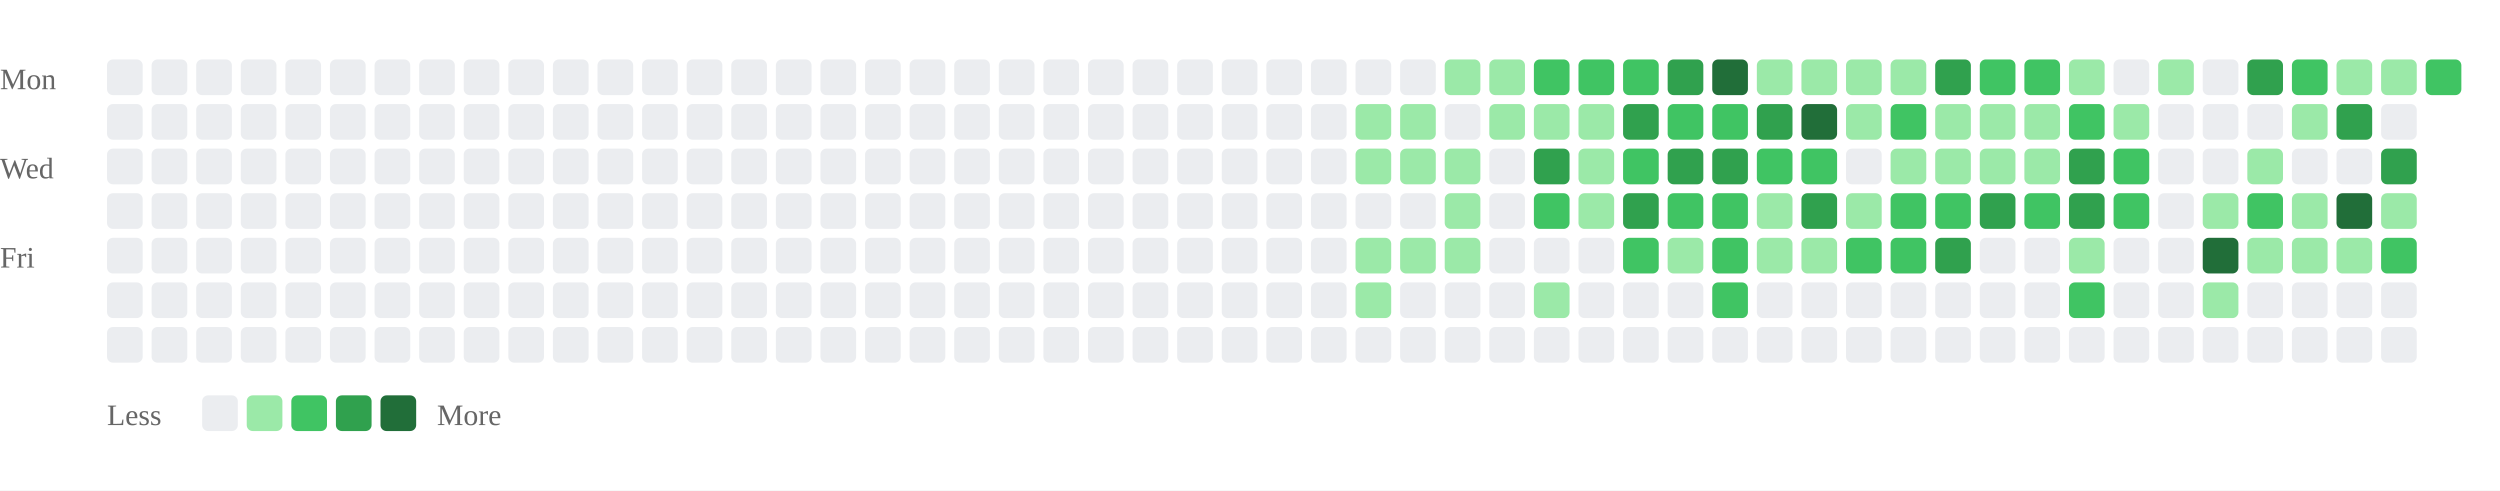
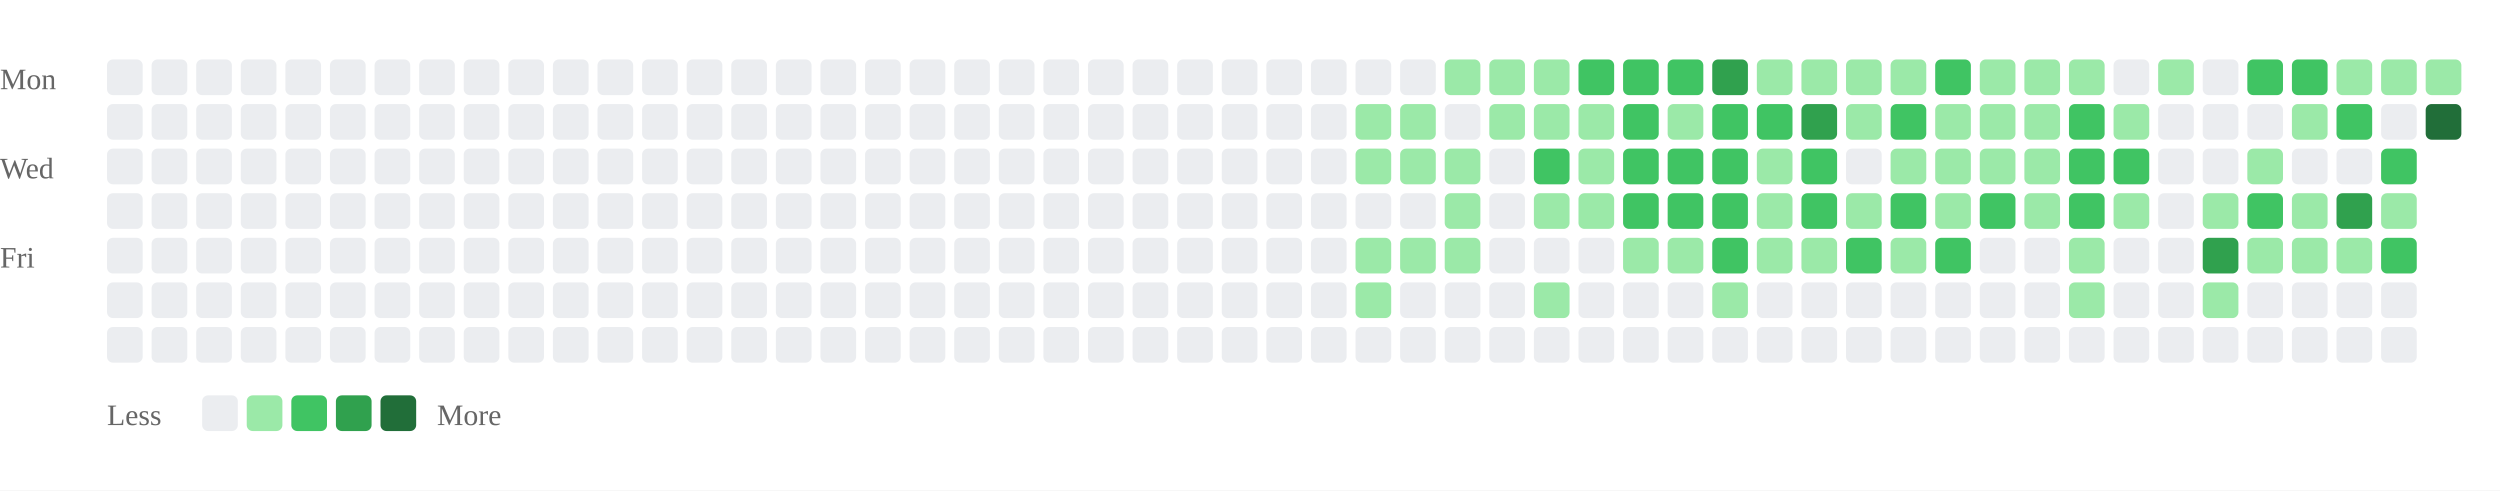
<svg xmlns="http://www.w3.org/2000/svg" width="841" height="165" role="img" aria-label="GitLab contribution heatmap for jianjiale">
  <rect width="100%" height="100%" fill="#ffffff" />
  <text x="0" y="30" font-size="10" fill="#666">Mon</text>
  <text x="0" y="45" font-size="10" fill="#666" />
  <text x="0" y="60" font-size="10" fill="#666">Wed</text>
  <text x="0" y="75" font-size="10" fill="#666" />
  <text x="0" y="90" font-size="10" fill="#666">Fri</text>
  <text x="0" y="105" font-size="10" fill="#666" />
  <text x="0" y="120" font-size="10" fill="#666" />
  <rect x="36" y="20" width="12" height="12" rx="2" fill="#ebedf0" data-date="2025-11-10" data-count="0" />
  <rect x="36" y="35" width="12" height="12" rx="2" fill="#ebedf0" data-date="2025-11-11" data-count="0" />
  <rect x="36" y="50" width="12" height="12" rx="2" fill="#ebedf0" data-date="2025-11-12" data-count="0" />
  <rect x="36" y="65" width="12" height="12" rx="2" fill="#ebedf0" data-date="2025-11-13" data-count="0" />
  <rect x="36" y="80" width="12" height="12" rx="2" fill="#ebedf0" data-date="2025-11-14" data-count="0" />
  <rect x="36" y="95" width="12" height="12" rx="2" fill="#ebedf0" data-date="2025-11-15" data-count="0" />
  <rect x="36" y="110" width="12" height="12" rx="2" fill="#ebedf0" data-date="2025-11-16" data-count="0" />
  <rect x="51" y="20" width="12" height="12" rx="2" fill="#ebedf0" data-date="2025-11-17" data-count="0" />
  <rect x="51" y="35" width="12" height="12" rx="2" fill="#ebedf0" data-date="2025-11-18" data-count="0" />
  <rect x="51" y="50" width="12" height="12" rx="2" fill="#ebedf0" data-date="2025-11-19" data-count="0" />
  <rect x="51" y="65" width="12" height="12" rx="2" fill="#ebedf0" data-date="2025-11-20" data-count="0" />
  <rect x="51" y="80" width="12" height="12" rx="2" fill="#ebedf0" data-date="2025-11-21" data-count="0" />
  <rect x="51" y="95" width="12" height="12" rx="2" fill="#ebedf0" data-date="2025-11-22" data-count="0" />
  <rect x="51" y="110" width="12" height="12" rx="2" fill="#ebedf0" data-date="2025-11-23" data-count="0" />
  <rect x="66" y="20" width="12" height="12" rx="2" fill="#ebedf0" data-date="2025-11-24" data-count="0" />
  <rect x="66" y="35" width="12" height="12" rx="2" fill="#ebedf0" data-date="2025-11-25" data-count="0" />
  <rect x="66" y="50" width="12" height="12" rx="2" fill="#ebedf0" data-date="2025-11-26" data-count="0" />
  <rect x="66" y="65" width="12" height="12" rx="2" fill="#ebedf0" data-date="2025-11-27" data-count="0" />
  <rect x="66" y="80" width="12" height="12" rx="2" fill="#ebedf0" data-date="2025-11-28" data-count="0" />
  <rect x="66" y="95" width="12" height="12" rx="2" fill="#ebedf0" data-date="2025-11-29" data-count="0" />
  <rect x="66" y="110" width="12" height="12" rx="2" fill="#ebedf0" data-date="2025-11-30" data-count="0" />
  <rect x="81" y="20" width="12" height="12" rx="2" fill="#ebedf0" data-date="2025-12-01" data-count="0" />
  <rect x="81" y="35" width="12" height="12" rx="2" fill="#ebedf0" data-date="2025-12-02" data-count="0" />
  <rect x="81" y="50" width="12" height="12" rx="2" fill="#ebedf0" data-date="2025-12-03" data-count="0" />
  <rect x="81" y="65" width="12" height="12" rx="2" fill="#ebedf0" data-date="2025-12-04" data-count="0" />
  <rect x="81" y="80" width="12" height="12" rx="2" fill="#ebedf0" data-date="2025-12-05" data-count="0" />
  <rect x="81" y="95" width="12" height="12" rx="2" fill="#ebedf0" data-date="2025-12-06" data-count="0" />
  <rect x="81" y="110" width="12" height="12" rx="2" fill="#ebedf0" data-date="2025-12-07" data-count="0" />
  <rect x="96" y="20" width="12" height="12" rx="2" fill="#ebedf0" data-date="2025-12-08" data-count="0" />
  <rect x="96" y="35" width="12" height="12" rx="2" fill="#ebedf0" data-date="2025-12-09" data-count="0" />
  <rect x="96" y="50" width="12" height="12" rx="2" fill="#ebedf0" data-date="2025-12-10" data-count="0" />
  <rect x="96" y="65" width="12" height="12" rx="2" fill="#ebedf0" data-date="2025-12-11" data-count="0" />
  <rect x="96" y="80" width="12" height="12" rx="2" fill="#ebedf0" data-date="2025-12-12" data-count="0" />
  <rect x="96" y="95" width="12" height="12" rx="2" fill="#ebedf0" data-date="2025-12-13" data-count="0" />
  <rect x="96" y="110" width="12" height="12" rx="2" fill="#ebedf0" data-date="2025-12-14" data-count="0" />
  <rect x="111" y="20" width="12" height="12" rx="2" fill="#ebedf0" data-date="2025-12-15" data-count="0" />
  <rect x="111" y="35" width="12" height="12" rx="2" fill="#ebedf0" data-date="2025-12-16" data-count="0" />
  <rect x="111" y="50" width="12" height="12" rx="2" fill="#ebedf0" data-date="2025-12-17" data-count="0" />
  <rect x="111" y="65" width="12" height="12" rx="2" fill="#ebedf0" data-date="2025-12-18" data-count="0" />
  <rect x="111" y="80" width="12" height="12" rx="2" fill="#ebedf0" data-date="2025-12-19" data-count="0" />
  <rect x="111" y="95" width="12" height="12" rx="2" fill="#ebedf0" data-date="2025-12-20" data-count="0" />
  <rect x="111" y="110" width="12" height="12" rx="2" fill="#ebedf0" data-date="2025-12-21" data-count="0" />
  <rect x="126" y="20" width="12" height="12" rx="2" fill="#ebedf0" data-date="2025-12-22" data-count="0" />
  <rect x="126" y="35" width="12" height="12" rx="2" fill="#ebedf0" data-date="2025-12-23" data-count="0" />
  <rect x="126" y="50" width="12" height="12" rx="2" fill="#ebedf0" data-date="2025-12-24" data-count="0" />
  <rect x="126" y="65" width="12" height="12" rx="2" fill="#ebedf0" data-date="2025-12-25" data-count="0" />
  <rect x="126" y="80" width="12" height="12" rx="2" fill="#ebedf0" data-date="2025-12-26" data-count="0" />
  <rect x="126" y="95" width="12" height="12" rx="2" fill="#ebedf0" data-date="2025-12-27" data-count="0" />
  <rect x="126" y="110" width="12" height="12" rx="2" fill="#ebedf0" data-date="2025-12-28" data-count="0" />
  <rect x="141" y="20" width="12" height="12" rx="2" fill="#ebedf0" data-date="2025-12-29" data-count="0" />
  <rect x="141" y="35" width="12" height="12" rx="2" fill="#ebedf0" data-date="2025-12-30" data-count="0" />
  <rect x="141" y="50" width="12" height="12" rx="2" fill="#ebedf0" data-date="2025-12-31" data-count="0" />
  <rect x="141" y="65" width="12" height="12" rx="2" fill="#ebedf0" data-date="2026-01-01" data-count="0" />
  <rect x="141" y="80" width="12" height="12" rx="2" fill="#ebedf0" data-date="2026-01-02" data-count="0" />
  <rect x="141" y="95" width="12" height="12" rx="2" fill="#ebedf0" data-date="2026-01-03" data-count="0" />
  <rect x="141" y="110" width="12" height="12" rx="2" fill="#ebedf0" data-date="2026-01-04" data-count="0" />
  <rect x="156" y="20" width="12" height="12" rx="2" fill="#ebedf0" data-date="2026-01-05" data-count="0" />
  <rect x="156" y="35" width="12" height="12" rx="2" fill="#ebedf0" data-date="2026-01-06" data-count="0" />
  <rect x="156" y="50" width="12" height="12" rx="2" fill="#ebedf0" data-date="2026-01-07" data-count="0" />
  <rect x="156" y="65" width="12" height="12" rx="2" fill="#ebedf0" data-date="2026-01-08" data-count="0" />
  <rect x="156" y="80" width="12" height="12" rx="2" fill="#ebedf0" data-date="2026-01-09" data-count="0" />
  <rect x="156" y="95" width="12" height="12" rx="2" fill="#ebedf0" data-date="2026-01-10" data-count="0" />
  <rect x="156" y="110" width="12" height="12" rx="2" fill="#ebedf0" data-date="2026-01-11" data-count="0" />
  <rect x="171" y="20" width="12" height="12" rx="2" fill="#ebedf0" data-date="2026-01-12" data-count="0" />
  <rect x="171" y="35" width="12" height="12" rx="2" fill="#ebedf0" data-date="2026-01-13" data-count="0" />
  <rect x="171" y="50" width="12" height="12" rx="2" fill="#ebedf0" data-date="2026-01-14" data-count="0" />
  <rect x="171" y="65" width="12" height="12" rx="2" fill="#ebedf0" data-date="2026-01-15" data-count="0" />
  <rect x="171" y="80" width="12" height="12" rx="2" fill="#ebedf0" data-date="2026-01-16" data-count="0" />
  <rect x="171" y="95" width="12" height="12" rx="2" fill="#ebedf0" data-date="2026-01-17" data-count="0" />
  <rect x="171" y="110" width="12" height="12" rx="2" fill="#ebedf0" data-date="2026-01-18" data-count="0" />
  <rect x="186" y="20" width="12" height="12" rx="2" fill="#ebedf0" data-date="2026-01-19" data-count="0" />
  <rect x="186" y="35" width="12" height="12" rx="2" fill="#ebedf0" data-date="2026-01-20" data-count="0" />
  <rect x="186" y="50" width="12" height="12" rx="2" fill="#ebedf0" data-date="2026-01-21" data-count="0" />
  <rect x="186" y="65" width="12" height="12" rx="2" fill="#ebedf0" data-date="2026-01-22" data-count="0" />
  <rect x="186" y="80" width="12" height="12" rx="2" fill="#ebedf0" data-date="2026-01-23" data-count="0" />
  <rect x="186" y="95" width="12" height="12" rx="2" fill="#ebedf0" data-date="2026-01-24" data-count="0" />
  <rect x="186" y="110" width="12" height="12" rx="2" fill="#ebedf0" data-date="2026-01-25" data-count="0" />
  <rect x="201" y="20" width="12" height="12" rx="2" fill="#ebedf0" data-date="2026-01-26" data-count="0" />
  <rect x="201" y="35" width="12" height="12" rx="2" fill="#ebedf0" data-date="2026-01-27" data-count="0" />
  <rect x="201" y="50" width="12" height="12" rx="2" fill="#ebedf0" data-date="2026-01-28" data-count="0" />
  <rect x="201" y="65" width="12" height="12" rx="2" fill="#ebedf0" data-date="2026-01-29" data-count="0" />
  <rect x="201" y="80" width="12" height="12" rx="2" fill="#ebedf0" data-date="2026-01-30" data-count="0" />
  <rect x="201" y="95" width="12" height="12" rx="2" fill="#ebedf0" data-date="2026-01-31" data-count="0" />
  <rect x="201" y="110" width="12" height="12" rx="2" fill="#ebedf0" data-date="2026-02-01" data-count="0" />
  <rect x="216" y="20" width="12" height="12" rx="2" fill="#ebedf0" data-date="2026-02-02" data-count="0" />
  <rect x="216" y="35" width="12" height="12" rx="2" fill="#ebedf0" data-date="2026-02-03" data-count="0" />
  <rect x="216" y="50" width="12" height="12" rx="2" fill="#ebedf0" data-date="2026-02-04" data-count="0" />
  <rect x="216" y="65" width="12" height="12" rx="2" fill="#ebedf0" data-date="2026-02-05" data-count="0" />
  <rect x="216" y="80" width="12" height="12" rx="2" fill="#ebedf0" data-date="2026-02-06" data-count="0" />
  <rect x="216" y="95" width="12" height="12" rx="2" fill="#ebedf0" data-date="2026-02-07" data-count="0" />
  <rect x="216" y="110" width="12" height="12" rx="2" fill="#ebedf0" data-date="2026-02-08" data-count="0" />
  <rect x="231" y="20" width="12" height="12" rx="2" fill="#ebedf0" data-date="2026-02-09" data-count="0" />
  <rect x="231" y="35" width="12" height="12" rx="2" fill="#ebedf0" data-date="2026-02-10" data-count="0" />
  <rect x="231" y="50" width="12" height="12" rx="2" fill="#ebedf0" data-date="2026-02-11" data-count="0" />
  <rect x="231" y="65" width="12" height="12" rx="2" fill="#ebedf0" data-date="2026-02-12" data-count="0" />
  <rect x="231" y="80" width="12" height="12" rx="2" fill="#ebedf0" data-date="2026-02-13" data-count="0" />
  <rect x="231" y="95" width="12" height="12" rx="2" fill="#ebedf0" data-date="2026-02-14" data-count="0" />
  <rect x="231" y="110" width="12" height="12" rx="2" fill="#ebedf0" data-date="2026-02-15" data-count="0" />
  <rect x="246" y="20" width="12" height="12" rx="2" fill="#ebedf0" data-date="2026-02-16" data-count="0" />
  <rect x="246" y="35" width="12" height="12" rx="2" fill="#ebedf0" data-date="2026-02-17" data-count="0" />
  <rect x="246" y="50" width="12" height="12" rx="2" fill="#ebedf0" data-date="2026-02-18" data-count="0" />
  <rect x="246" y="65" width="12" height="12" rx="2" fill="#ebedf0" data-date="2026-02-19" data-count="0" />
  <rect x="246" y="80" width="12" height="12" rx="2" fill="#ebedf0" data-date="2026-02-20" data-count="0" />
  <rect x="246" y="95" width="12" height="12" rx="2" fill="#ebedf0" data-date="2026-02-21" data-count="0" />
  <rect x="246" y="110" width="12" height="12" rx="2" fill="#ebedf0" data-date="2026-02-22" data-count="0" />
  <rect x="261" y="20" width="12" height="12" rx="2" fill="#ebedf0" data-date="2026-02-23" data-count="0" />
  <rect x="261" y="35" width="12" height="12" rx="2" fill="#ebedf0" data-date="2026-02-24" data-count="0" />
  <rect x="261" y="50" width="12" height="12" rx="2" fill="#ebedf0" data-date="2026-02-25" data-count="0" />
  <rect x="261" y="65" width="12" height="12" rx="2" fill="#ebedf0" data-date="2026-02-26" data-count="0" />
  <rect x="261" y="80" width="12" height="12" rx="2" fill="#ebedf0" data-date="2026-02-27" data-count="0" />
  <rect x="261" y="95" width="12" height="12" rx="2" fill="#ebedf0" data-date="2026-02-28" data-count="0" />
  <rect x="261" y="110" width="12" height="12" rx="2" fill="#ebedf0" data-date="2026-03-01" data-count="0" />
  <rect x="276" y="20" width="12" height="12" rx="2" fill="#ebedf0" data-date="2026-03-02" data-count="0" />
  <rect x="276" y="35" width="12" height="12" rx="2" fill="#ebedf0" data-date="2026-03-03" data-count="0" />
  <rect x="276" y="50" width="12" height="12" rx="2" fill="#ebedf0" data-date="2026-03-04" data-count="0" />
  <rect x="276" y="65" width="12" height="12" rx="2" fill="#ebedf0" data-date="2026-03-05" data-count="0" />
  <rect x="276" y="80" width="12" height="12" rx="2" fill="#ebedf0" data-date="2026-03-06" data-count="0" />
  <rect x="276" y="95" width="12" height="12" rx="2" fill="#ebedf0" data-date="2026-03-07" data-count="0" />
  <rect x="276" y="110" width="12" height="12" rx="2" fill="#ebedf0" data-date="2026-03-08" data-count="0" />
  <rect x="291" y="20" width="12" height="12" rx="2" fill="#ebedf0" data-date="2026-03-09" data-count="0" />
  <rect x="291" y="35" width="12" height="12" rx="2" fill="#ebedf0" data-date="2026-03-10" data-count="0" />
  <rect x="291" y="50" width="12" height="12" rx="2" fill="#ebedf0" data-date="2026-03-11" data-count="0" />
  <rect x="291" y="65" width="12" height="12" rx="2" fill="#ebedf0" data-date="2026-03-12" data-count="0" />
  <rect x="291" y="80" width="12" height="12" rx="2" fill="#ebedf0" data-date="2026-03-13" data-count="0" />
  <rect x="291" y="95" width="12" height="12" rx="2" fill="#ebedf0" data-date="2026-03-14" data-count="0" />
  <rect x="291" y="110" width="12" height="12" rx="2" fill="#ebedf0" data-date="2026-03-15" data-count="0" />
  <rect x="306" y="20" width="12" height="12" rx="2" fill="#ebedf0" data-date="2026-03-16" data-count="0" />
  <rect x="306" y="35" width="12" height="12" rx="2" fill="#ebedf0" data-date="2026-03-17" data-count="0" />
  <rect x="306" y="50" width="12" height="12" rx="2" fill="#ebedf0" data-date="2026-03-18" data-count="0" />
  <rect x="306" y="65" width="12" height="12" rx="2" fill="#ebedf0" data-date="2026-03-19" data-count="0" />
  <rect x="306" y="80" width="12" height="12" rx="2" fill="#ebedf0" data-date="2026-03-20" data-count="0" />
  <rect x="306" y="95" width="12" height="12" rx="2" fill="#ebedf0" data-date="2026-03-21" data-count="0" />
  <rect x="306" y="110" width="12" height="12" rx="2" fill="#ebedf0" data-date="2026-03-22" data-count="0" />
  <rect x="321" y="20" width="12" height="12" rx="2" fill="#ebedf0" data-date="2026-03-23" data-count="0" />
  <rect x="321" y="35" width="12" height="12" rx="2" fill="#ebedf0" data-date="2026-03-24" data-count="0" />
  <rect x="321" y="50" width="12" height="12" rx="2" fill="#ebedf0" data-date="2026-03-25" data-count="0" />
  <rect x="321" y="65" width="12" height="12" rx="2" fill="#ebedf0" data-date="2026-03-26" data-count="0" />
  <rect x="321" y="80" width="12" height="12" rx="2" fill="#ebedf0" data-date="2026-03-27" data-count="0" />
  <rect x="321" y="95" width="12" height="12" rx="2" fill="#ebedf0" data-date="2026-03-28" data-count="0" />
  <rect x="321" y="110" width="12" height="12" rx="2" fill="#ebedf0" data-date="2026-03-29" data-count="0" />
  <rect x="336" y="20" width="12" height="12" rx="2" fill="#ebedf0" data-date="2026-03-30" data-count="0" />
  <rect x="336" y="35" width="12" height="12" rx="2" fill="#ebedf0" data-date="2026-03-31" data-count="0" />
  <rect x="336" y="50" width="12" height="12" rx="2" fill="#ebedf0" data-date="2026-04-01" data-count="0" />
  <rect x="336" y="65" width="12" height="12" rx="2" fill="#ebedf0" data-date="2026-04-02" data-count="0" />
  <rect x="336" y="80" width="12" height="12" rx="2" fill="#ebedf0" data-date="2026-04-03" data-count="0" />
  <rect x="336" y="95" width="12" height="12" rx="2" fill="#ebedf0" data-date="2026-04-04" data-count="0" />
  <rect x="336" y="110" width="12" height="12" rx="2" fill="#ebedf0" data-date="2026-04-05" data-count="0" />
  <rect x="351" y="20" width="12" height="12" rx="2" fill="#ebedf0" data-date="2026-04-06" data-count="0" />
  <rect x="351" y="35" width="12" height="12" rx="2" fill="#ebedf0" data-date="2026-04-07" data-count="0" />
  <rect x="351" y="50" width="12" height="12" rx="2" fill="#ebedf0" data-date="2026-04-08" data-count="0" />
  <rect x="351" y="65" width="12" height="12" rx="2" fill="#ebedf0" data-date="2026-04-09" data-count="0" />
  <rect x="351" y="80" width="12" height="12" rx="2" fill="#ebedf0" data-date="2026-04-10" data-count="0" />
  <rect x="351" y="95" width="12" height="12" rx="2" fill="#ebedf0" data-date="2026-04-11" data-count="0" />
  <rect x="351" y="110" width="12" height="12" rx="2" fill="#ebedf0" data-date="2026-04-12" data-count="0" />
  <rect x="366" y="20" width="12" height="12" rx="2" fill="#ebedf0" data-date="2026-04-13" data-count="0" />
  <rect x="366" y="35" width="12" height="12" rx="2" fill="#ebedf0" data-date="2026-04-14" data-count="0" />
  <rect x="366" y="50" width="12" height="12" rx="2" fill="#ebedf0" data-date="2026-04-15" data-count="0" />
  <rect x="366" y="65" width="12" height="12" rx="2" fill="#ebedf0" data-date="2026-04-16" data-count="0" />
  <rect x="366" y="80" width="12" height="12" rx="2" fill="#ebedf0" data-date="2026-04-17" data-count="0" />
  <rect x="366" y="95" width="12" height="12" rx="2" fill="#ebedf0" data-date="2026-04-18" data-count="0" />
  <rect x="366" y="110" width="12" height="12" rx="2" fill="#ebedf0" data-date="2026-04-19" data-count="0" />
  <rect x="381" y="20" width="12" height="12" rx="2" fill="#ebedf0" data-date="2026-04-20" data-count="0" />
  <rect x="381" y="35" width="12" height="12" rx="2" fill="#ebedf0" data-date="2026-04-21" data-count="0" />
  <rect x="381" y="50" width="12" height="12" rx="2" fill="#ebedf0" data-date="2026-04-22" data-count="0" />
  <rect x="381" y="65" width="12" height="12" rx="2" fill="#ebedf0" data-date="2026-04-23" data-count="0" />
  <rect x="381" y="80" width="12" height="12" rx="2" fill="#ebedf0" data-date="2026-04-24" data-count="0" />
  <rect x="381" y="95" width="12" height="12" rx="2" fill="#ebedf0" data-date="2026-04-25" data-count="0" />
  <rect x="381" y="110" width="12" height="12" rx="2" fill="#ebedf0" data-date="2026-04-26" data-count="0" />
  <rect x="396" y="20" width="12" height="12" rx="2" fill="#ebedf0" data-date="2026-04-27" data-count="0" />
  <rect x="396" y="35" width="12" height="12" rx="2" fill="#ebedf0" data-date="2026-04-28" data-count="0" />
  <rect x="396" y="50" width="12" height="12" rx="2" fill="#ebedf0" data-date="2026-04-29" data-count="0" />
  <rect x="396" y="65" width="12" height="12" rx="2" fill="#ebedf0" data-date="2026-04-30" data-count="0" />
  <rect x="396" y="80" width="12" height="12" rx="2" fill="#ebedf0" data-date="2026-05-01" data-count="0" />
  <rect x="396" y="95" width="12" height="12" rx="2" fill="#ebedf0" data-date="2026-05-02" data-count="0" />
  <rect x="396" y="110" width="12" height="12" rx="2" fill="#ebedf0" data-date="2026-05-03" data-count="0" />
  <rect x="411" y="20" width="12" height="12" rx="2" fill="#ebedf0" data-date="2026-05-04" data-count="0" />
  <rect x="411" y="35" width="12" height="12" rx="2" fill="#ebedf0" data-date="2026-05-05" data-count="0" />
  <rect x="411" y="50" width="12" height="12" rx="2" fill="#ebedf0" data-date="2026-05-06" data-count="0" />
  <rect x="411" y="65" width="12" height="12" rx="2" fill="#ebedf0" data-date="2026-05-07" data-count="0" />
  <rect x="411" y="80" width="12" height="12" rx="2" fill="#ebedf0" data-date="2026-05-08" data-count="0" />
  <rect x="411" y="95" width="12" height="12" rx="2" fill="#ebedf0" data-date="2026-05-09" data-count="0" />
  <rect x="411" y="110" width="12" height="12" rx="2" fill="#ebedf0" data-date="2026-05-10" data-count="0" />
  <rect x="426" y="20" width="12" height="12" rx="2" fill="#ebedf0" data-date="2026-05-11" data-count="0" />
  <rect x="426" y="35" width="12" height="12" rx="2" fill="#ebedf0" data-date="2026-05-12" data-count="0" />
  <rect x="426" y="50" width="12" height="12" rx="2" fill="#ebedf0" data-date="2026-05-13" data-count="0" />
  <rect x="426" y="65" width="12" height="12" rx="2" fill="#ebedf0" data-date="2026-05-14" data-count="0" />
  <rect x="426" y="80" width="12" height="12" rx="2" fill="#ebedf0" data-date="2026-05-15" data-count="0" />
  <rect x="426" y="95" width="12" height="12" rx="2" fill="#ebedf0" data-date="2026-05-16" data-count="0" />
  <rect x="426" y="110" width="12" height="12" rx="2" fill="#ebedf0" data-date="2026-05-17" data-count="0" />
  <rect x="441" y="20" width="12" height="12" rx="2" fill="#ebedf0" data-date="2026-05-18" data-count="0" />
  <rect x="441" y="35" width="12" height="12" rx="2" fill="#ebedf0" data-date="2026-05-19" data-count="0" />
  <rect x="441" y="50" width="12" height="12" rx="2" fill="#ebedf0" data-date="2026-05-20" data-count="0" />
  <rect x="441" y="65" width="12" height="12" rx="2" fill="#ebedf0" data-date="2026-05-21" data-count="0" />
  <rect x="441" y="80" width="12" height="12" rx="2" fill="#ebedf0" data-date="2026-05-22" data-count="0" />
  <rect x="441" y="95" width="12" height="12" rx="2" fill="#ebedf0" data-date="2026-05-23" data-count="0" />
  <rect x="441" y="110" width="12" height="12" rx="2" fill="#ebedf0" data-date="2026-05-24" data-count="0" />
  <rect x="456" y="20" width="12" height="12" rx="2" fill="#ebedf0" data-date="2026-05-25" data-count="0" />
  <rect x="456" y="35" width="12" height="12" rx="2" fill="#9be9a8" data-date="2026-05-26" data-count="1" />
  <rect x="456" y="50" width="12" height="12" rx="2" fill="#9be9a8" data-date="2026-05-27" data-count="1" />
  <rect x="456" y="65" width="12" height="12" rx="2" fill="#ebedf0" data-date="2026-05-28" data-count="0" />
  <rect x="456" y="80" width="12" height="12" rx="2" fill="#9be9a8" data-date="2026-05-29" data-count="7" />
  <rect x="456" y="95" width="12" height="12" rx="2" fill="#9be9a8" data-date="2026-05-30" data-count="2" />
  <rect x="456" y="110" width="12" height="12" rx="2" fill="#ebedf0" data-date="2026-05-31" data-count="0" />
  <rect x="471" y="20" width="12" height="12" rx="2" fill="#ebedf0" data-date="2026-06-01" data-count="0" />
  <rect x="471" y="35" width="12" height="12" rx="2" fill="#9be9a8" data-date="2026-06-02" data-count="2" />
  <rect x="471" y="50" width="12" height="12" rx="2" fill="#9be9a8" data-date="2026-06-03" data-count="4" />
  <rect x="471" y="65" width="12" height="12" rx="2" fill="#ebedf0" data-date="2026-06-04" data-count="0" />
  <rect x="471" y="80" width="12" height="12" rx="2" fill="#9be9a8" data-date="2026-06-05" data-count="1" />
  <rect x="471" y="95" width="12" height="12" rx="2" fill="#ebedf0" data-date="2026-06-06" data-count="0" />
  <rect x="471" y="110" width="12" height="12" rx="2" fill="#ebedf0" data-date="2026-06-07" data-count="0" />
  <rect x="486" y="20" width="12" height="12" rx="2" fill="#9be9a8" data-date="2026-06-08" data-count="3" />
  <rect x="486" y="35" width="12" height="12" rx="2" fill="#ebedf0" data-date="2026-06-09" data-count="0" />
  <rect x="486" y="50" width="12" height="12" rx="2" fill="#9be9a8" data-date="2026-06-10" data-count="3" />
  <rect x="486" y="65" width="12" height="12" rx="2" fill="#9be9a8" data-date="2026-06-11" data-count="1" />
  <rect x="486" y="80" width="12" height="12" rx="2" fill="#9be9a8" data-date="2026-06-12" data-count="4" />
  <rect x="486" y="95" width="12" height="12" rx="2" fill="#ebedf0" data-date="2026-06-13" data-count="0" />
  <rect x="486" y="110" width="12" height="12" rx="2" fill="#ebedf0" data-date="2026-06-14" data-count="0" />
  <rect x="501" y="20" width="12" height="12" rx="2" fill="#9be9a8" data-date="2026-06-15" data-count="4" />
  <rect x="501" y="35" width="12" height="12" rx="2" fill="#9be9a8" data-date="2026-06-16" data-count="4" />
  <rect x="501" y="50" width="12" height="12" rx="2" fill="#ebedf0" data-date="2026-06-17" data-count="0" />
  <rect x="501" y="65" width="12" height="12" rx="2" fill="#ebedf0" data-date="2026-06-18" data-count="0" />
  <rect x="501" y="80" width="12" height="12" rx="2" fill="#ebedf0" data-date="2026-06-19" data-count="0" />
  <rect x="501" y="95" width="12" height="12" rx="2" fill="#ebedf0" data-date="2026-06-20" data-count="0" />
  <rect x="501" y="110" width="12" height="12" rx="2" fill="#ebedf0" data-date="2026-06-21" data-count="0" />
-   <rect x="516" y="20" width="12" height="12" rx="2" fill="#40c463" data-date="2026-06-22" data-count="11" />
+   <rect x="516" y="20" width="12" height="12" rx="2" fill="#9be9a8" data-date="2026-06-22" data-count="11" />
  <rect x="516" y="35" width="12" height="12" rx="2" fill="#9be9a8" data-date="2026-06-23" data-count="4" />
-   <rect x="516" y="50" width="12" height="12" rx="2" fill="#30a14e" data-date="2026-06-24" data-count="19" />
-   <rect x="516" y="65" width="12" height="12" rx="2" fill="#40c463" data-date="2026-06-25" data-count="10" />
+   <rect x="516" y="50" width="12" height="12" rx="2" fill="#40c463" data-date="2026-06-24" data-count="19" />
+   <rect x="516" y="65" width="12" height="12" rx="2" fill="#9be9a8" data-date="2026-06-25" data-count="10" />
  <rect x="516" y="80" width="12" height="12" rx="2" fill="#ebedf0" data-date="2026-06-26" data-count="0" />
  <rect x="516" y="95" width="12" height="12" rx="2" fill="#9be9a8" data-date="2026-06-27" data-count="3" />
  <rect x="516" y="110" width="12" height="12" rx="2" fill="#ebedf0" data-date="2026-06-28" data-count="0" />
  <rect x="531" y="20" width="12" height="12" rx="2" fill="#40c463" data-date="2026-06-29" data-count="12" />
  <rect x="531" y="35" width="12" height="12" rx="2" fill="#9be9a8" data-date="2026-06-30" data-count="3" />
  <rect x="531" y="50" width="12" height="12" rx="2" fill="#9be9a8" data-date="2026-07-01" data-count="4" />
  <rect x="531" y="65" width="12" height="12" rx="2" fill="#9be9a8" data-date="2026-07-02" data-count="4" />
  <rect x="531" y="80" width="12" height="12" rx="2" fill="#ebedf0" data-date="2026-07-03" data-count="0" />
  <rect x="531" y="95" width="12" height="12" rx="2" fill="#ebedf0" data-date="2026-07-04" data-count="0" />
  <rect x="531" y="110" width="12" height="12" rx="2" fill="#ebedf0" data-date="2026-07-05" data-count="0" />
  <rect x="546" y="20" width="12" height="12" rx="2" fill="#40c463" data-date="2026-07-06" data-count="15" />
-   <rect x="546" y="35" width="12" height="12" rx="2" fill="#30a14e" data-date="2026-07-07" data-count="16" />
+   <rect x="546" y="35" width="12" height="12" rx="2" fill="#40c463" data-date="2026-07-07" data-count="16" />
  <rect x="546" y="50" width="12" height="12" rx="2" fill="#40c463" data-date="2026-07-08" data-count="15" />
-   <rect x="546" y="65" width="12" height="12" rx="2" fill="#30a14e" data-date="2026-07-09" data-count="17" />
-   <rect x="546" y="80" width="12" height="12" rx="2" fill="#40c463" data-date="2026-07-10" data-count="9" />
+   <rect x="546" y="65" width="12" height="12" rx="2" fill="#40c463" data-date="2026-07-09" data-count="17" />
+   <rect x="546" y="80" width="12" height="12" rx="2" fill="#9be9a8" data-date="2026-07-10" data-count="9" />
  <rect x="546" y="95" width="12" height="12" rx="2" fill="#ebedf0" data-date="2026-07-11" data-count="0" />
  <rect x="546" y="110" width="12" height="12" rx="2" fill="#ebedf0" data-date="2026-07-12" data-count="0" />
-   <rect x="561" y="20" width="12" height="12" rx="2" fill="#30a14e" data-date="2026-07-13" data-count="19" />
-   <rect x="561" y="35" width="12" height="12" rx="2" fill="#40c463" data-date="2026-07-14" data-count="10" />
-   <rect x="561" y="50" width="12" height="12" rx="2" fill="#30a14e" data-date="2026-07-15" data-count="20" />
+   <rect x="561" y="20" width="12" height="12" rx="2" fill="#40c463" data-date="2026-07-13" data-count="19" />
+   <rect x="561" y="35" width="12" height="12" rx="2" fill="#9be9a8" data-date="2026-07-14" data-count="10" />
+   <rect x="561" y="50" width="12" height="12" rx="2" fill="#40c463" data-date="2026-07-15" data-count="20" />
  <rect x="561" y="65" width="12" height="12" rx="2" fill="#40c463" data-date="2026-07-16" data-count="12" />
  <rect x="561" y="80" width="12" height="12" rx="2" fill="#9be9a8" data-date="2026-07-17" data-count="6" />
  <rect x="561" y="95" width="12" height="12" rx="2" fill="#ebedf0" data-date="2026-07-18" data-count="0" />
  <rect x="561" y="110" width="12" height="12" rx="2" fill="#ebedf0" data-date="2026-07-19" data-count="0" />
-   <rect x="576" y="20" width="12" height="12" rx="2" fill="#216e39" data-date="2026-07-20" data-count="31" />
+   <rect x="576" y="20" width="12" height="12" rx="2" fill="#30a14e" data-date="2026-07-20" data-count="31" />
  <rect x="576" y="35" width="12" height="12" rx="2" fill="#40c463" data-date="2026-07-21" data-count="12" />
-   <rect x="576" y="50" width="12" height="12" rx="2" fill="#30a14e" data-date="2026-07-22" data-count="16" />
+   <rect x="576" y="50" width="12" height="12" rx="2" fill="#40c463" data-date="2026-07-22" data-count="16" />
  <rect x="576" y="65" width="12" height="12" rx="2" fill="#40c463" data-date="2026-07-23" data-count="14" />
  <rect x="576" y="80" width="12" height="12" rx="2" fill="#40c463" data-date="2026-07-24" data-count="14" />
-   <rect x="576" y="95" width="12" height="12" rx="2" fill="#40c463" data-date="2026-07-25" data-count="11" />
+   <rect x="576" y="95" width="12" height="12" rx="2" fill="#9be9a8" data-date="2026-07-25" data-count="11" />
  <rect x="576" y="110" width="12" height="12" rx="2" fill="#ebedf0" data-date="2026-07-26" data-count="0" />
  <rect x="591" y="20" width="12" height="12" rx="2" fill="#9be9a8" data-date="2026-07-27" data-count="1" />
-   <rect x="591" y="35" width="12" height="12" rx="2" fill="#30a14e" data-date="2026-07-28" data-count="21" />
-   <rect x="591" y="50" width="12" height="12" rx="2" fill="#40c463" data-date="2026-07-29" data-count="8" />
+   <rect x="591" y="35" width="12" height="12" rx="2" fill="#40c463" data-date="2026-07-28" data-count="21" />
+   <rect x="591" y="50" width="12" height="12" rx="2" fill="#9be9a8" data-date="2026-07-29" data-count="8" />
  <rect x="591" y="65" width="12" height="12" rx="2" fill="#9be9a8" data-date="2026-07-30" data-count="1" />
  <rect x="591" y="80" width="12" height="12" rx="2" fill="#9be9a8" data-date="2026-07-31" data-count="3" />
  <rect x="591" y="95" width="12" height="12" rx="2" fill="#ebedf0" data-date="2026-08-01" data-count="0" />
  <rect x="591" y="110" width="12" height="12" rx="2" fill="#ebedf0" data-date="2026-08-02" data-count="0" />
  <rect x="606" y="20" width="12" height="12" rx="2" fill="#9be9a8" data-date="2026-08-03" data-count="5" />
-   <rect x="606" y="35" width="12" height="12" rx="2" fill="#216e39" data-date="2026-08-04" data-count="25" />
+   <rect x="606" y="35" width="12" height="12" rx="2" fill="#30a14e" data-date="2026-08-04" data-count="25" />
  <rect x="606" y="50" width="12" height="12" rx="2" fill="#40c463" data-date="2026-08-05" data-count="14" />
-   <rect x="606" y="65" width="12" height="12" rx="2" fill="#30a14e" data-date="2026-08-06" data-count="16" />
+   <rect x="606" y="65" width="12" height="12" rx="2" fill="#40c463" data-date="2026-08-06" data-count="16" />
  <rect x="606" y="80" width="12" height="12" rx="2" fill="#9be9a8" data-date="2026-08-07" data-count="3" />
  <rect x="606" y="95" width="12" height="12" rx="2" fill="#ebedf0" data-date="2026-08-08" data-count="0" />
  <rect x="606" y="110" width="12" height="12" rx="2" fill="#ebedf0" data-date="2026-08-09" data-count="0" />
  <rect x="621" y="20" width="12" height="12" rx="2" fill="#9be9a8" data-date="2026-08-10" data-count="7" />
  <rect x="621" y="35" width="12" height="12" rx="2" fill="#9be9a8" data-date="2026-08-11" data-count="2" />
  <rect x="621" y="50" width="12" height="12" rx="2" fill="#ebedf0" data-date="2026-08-12" data-count="0" />
  <rect x="621" y="65" width="12" height="12" rx="2" fill="#9be9a8" data-date="2026-08-13" data-count="6" />
  <rect x="621" y="80" width="12" height="12" rx="2" fill="#40c463" data-date="2026-08-14" data-count="12" />
  <rect x="621" y="95" width="12" height="12" rx="2" fill="#ebedf0" data-date="2026-08-15" data-count="0" />
  <rect x="621" y="110" width="12" height="12" rx="2" fill="#ebedf0" data-date="2026-08-16" data-count="0" />
  <rect x="636" y="20" width="12" height="12" rx="2" fill="#9be9a8" data-date="2026-08-17" data-count="2" />
  <rect x="636" y="35" width="12" height="12" rx="2" fill="#40c463" data-date="2026-08-18" data-count="14" />
  <rect x="636" y="50" width="12" height="12" rx="2" fill="#9be9a8" data-date="2026-08-19" data-count="6" />
  <rect x="636" y="65" width="12" height="12" rx="2" fill="#40c463" data-date="2026-08-20" data-count="14" />
-   <rect x="636" y="80" width="12" height="12" rx="2" fill="#40c463" data-date="2026-08-21" data-count="11" />
+   <rect x="636" y="80" width="12" height="12" rx="2" fill="#9be9a8" data-date="2026-08-21" data-count="11" />
  <rect x="636" y="95" width="12" height="12" rx="2" fill="#ebedf0" data-date="2026-08-22" data-count="0" />
  <rect x="636" y="110" width="12" height="12" rx="2" fill="#ebedf0" data-date="2026-08-23" data-count="0" />
-   <rect x="651" y="20" width="12" height="12" rx="2" fill="#30a14e" data-date="2026-08-24" data-count="19" />
+   <rect x="651" y="20" width="12" height="12" rx="2" fill="#40c463" data-date="2026-08-24" data-count="19" />
  <rect x="651" y="35" width="12" height="12" rx="2" fill="#9be9a8" data-date="2026-08-25" data-count="2" />
  <rect x="651" y="50" width="12" height="12" rx="2" fill="#9be9a8" data-date="2026-08-26" data-count="3" />
-   <rect x="651" y="65" width="12" height="12" rx="2" fill="#40c463" data-date="2026-08-27" data-count="8" />
-   <rect x="651" y="80" width="12" height="12" rx="2" fill="#30a14e" data-date="2026-08-28" data-count="16" />
+   <rect x="651" y="65" width="12" height="12" rx="2" fill="#9be9a8" data-date="2026-08-27" data-count="8" />
+   <rect x="651" y="80" width="12" height="12" rx="2" fill="#40c463" data-date="2026-08-28" data-count="16" />
  <rect x="651" y="95" width="12" height="12" rx="2" fill="#ebedf0" data-date="2026-08-29" data-count="0" />
  <rect x="651" y="110" width="12" height="12" rx="2" fill="#ebedf0" data-date="2026-08-30" data-count="0" />
-   <rect x="666" y="20" width="12" height="12" rx="2" fill="#40c463" data-date="2026-08-31" data-count="10" />
+   <rect x="666" y="20" width="12" height="12" rx="2" fill="#9be9a8" data-date="2026-08-31" data-count="10" />
  <rect x="666" y="35" width="12" height="12" rx="2" fill="#9be9a8" data-date="2026-09-01" data-count="4" />
  <rect x="666" y="50" width="12" height="12" rx="2" fill="#9be9a8" data-date="2026-09-02" data-count="7" />
-   <rect x="666" y="65" width="12" height="12" rx="2" fill="#30a14e" data-date="2026-09-03" data-count="16" />
+   <rect x="666" y="65" width="12" height="12" rx="2" fill="#40c463" data-date="2026-09-03" data-count="16" />
  <rect x="666" y="80" width="12" height="12" rx="2" fill="#ebedf0" data-date="2026-09-04" data-count="0" />
  <rect x="666" y="95" width="12" height="12" rx="2" fill="#ebedf0" data-date="2026-09-05" data-count="0" />
  <rect x="666" y="110" width="12" height="12" rx="2" fill="#ebedf0" data-date="2026-09-06" data-count="0" />
-   <rect x="681" y="20" width="12" height="12" rx="2" fill="#40c463" data-date="2026-09-07" data-count="9" />
+   <rect x="681" y="20" width="12" height="12" rx="2" fill="#9be9a8" data-date="2026-09-07" data-count="9" />
  <rect x="681" y="35" width="12" height="12" rx="2" fill="#9be9a8" data-date="2026-09-08" data-count="2" />
  <rect x="681" y="50" width="12" height="12" rx="2" fill="#9be9a8" data-date="2026-09-09" data-count="6" />
-   <rect x="681" y="65" width="12" height="12" rx="2" fill="#40c463" data-date="2026-09-10" data-count="11" />
+   <rect x="681" y="65" width="12" height="12" rx="2" fill="#9be9a8" data-date="2026-09-10" data-count="11" />
  <rect x="681" y="80" width="12" height="12" rx="2" fill="#ebedf0" data-date="2026-09-11" data-count="0" />
  <rect x="681" y="95" width="12" height="12" rx="2" fill="#ebedf0" data-date="2026-09-12" data-count="0" />
  <rect x="681" y="110" width="12" height="12" rx="2" fill="#ebedf0" data-date="2026-09-13" data-count="0" />
  <rect x="696" y="20" width="12" height="12" rx="2" fill="#9be9a8" data-date="2026-09-14" data-count="5" />
  <rect x="696" y="35" width="12" height="12" rx="2" fill="#40c463" data-date="2026-09-15" data-count="14" />
-   <rect x="696" y="50" width="12" height="12" rx="2" fill="#30a14e" data-date="2026-09-16" data-count="20" />
-   <rect x="696" y="65" width="12" height="12" rx="2" fill="#30a14e" data-date="2026-09-17" data-count="23" />
+   <rect x="696" y="50" width="12" height="12" rx="2" fill="#40c463" data-date="2026-09-16" data-count="20" />
+   <rect x="696" y="65" width="12" height="12" rx="2" fill="#40c463" data-date="2026-09-17" data-count="23" />
  <rect x="696" y="80" width="12" height="12" rx="2" fill="#9be9a8" data-date="2026-09-18" data-count="2" />
-   <rect x="696" y="95" width="12" height="12" rx="2" fill="#40c463" data-date="2026-09-19" data-count="11" />
+   <rect x="696" y="95" width="12" height="12" rx="2" fill="#9be9a8" data-date="2026-09-19" data-count="11" />
  <rect x="696" y="110" width="12" height="12" rx="2" fill="#ebedf0" data-date="2026-09-20" data-count="0" />
  <rect x="711" y="20" width="12" height="12" rx="2" fill="#ebedf0" data-date="2026-09-21" data-count="0" />
  <rect x="711" y="35" width="12" height="12" rx="2" fill="#9be9a8" data-date="2026-09-22" data-count="2" />
  <rect x="711" y="50" width="12" height="12" rx="2" fill="#40c463" data-date="2026-09-23" data-count="12" />
-   <rect x="711" y="65" width="12" height="12" rx="2" fill="#40c463" data-date="2026-09-24" data-count="11" />
+   <rect x="711" y="65" width="12" height="12" rx="2" fill="#9be9a8" data-date="2026-09-24" data-count="11" />
  <rect x="711" y="80" width="12" height="12" rx="2" fill="#ebedf0" data-date="2026-09-25" data-count="0" />
  <rect x="711" y="95" width="12" height="12" rx="2" fill="#ebedf0" data-date="2026-09-26" data-count="0" />
  <rect x="711" y="110" width="12" height="12" rx="2" fill="#ebedf0" data-date="2026-09-27" data-count="0" />
  <rect x="726" y="20" width="12" height="12" rx="2" fill="#9be9a8" data-date="2026-09-28" data-count="3" />
  <rect x="726" y="35" width="12" height="12" rx="2" fill="#ebedf0" data-date="2026-09-29" data-count="0" />
  <rect x="726" y="50" width="12" height="12" rx="2" fill="#ebedf0" data-date="2026-09-30" data-count="0" />
  <rect x="726" y="65" width="12" height="12" rx="2" fill="#ebedf0" data-date="2026-10-01" data-count="0" />
  <rect x="726" y="80" width="12" height="12" rx="2" fill="#ebedf0" data-date="2026-10-02" data-count="0" />
  <rect x="726" y="95" width="12" height="12" rx="2" fill="#ebedf0" data-date="2026-10-03" data-count="0" />
  <rect x="726" y="110" width="12" height="12" rx="2" fill="#ebedf0" data-date="2026-10-04" data-count="0" />
  <rect x="741" y="20" width="12" height="12" rx="2" fill="#ebedf0" data-date="2026-10-05" data-count="0" />
  <rect x="741" y="35" width="12" height="12" rx="2" fill="#ebedf0" data-date="2026-10-06" data-count="0" />
  <rect x="741" y="50" width="12" height="12" rx="2" fill="#ebedf0" data-date="2026-10-07" data-count="0" />
  <rect x="741" y="65" width="12" height="12" rx="2" fill="#9be9a8" data-date="2026-10-08" data-count="4" />
-   <rect x="741" y="80" width="12" height="12" rx="2" fill="#216e39" data-date="2026-10-09" data-count="24" />
+   <rect x="741" y="80" width="12" height="12" rx="2" fill="#30a14e" data-date="2026-10-09" data-count="24" />
  <rect x="741" y="95" width="12" height="12" rx="2" fill="#9be9a8" data-date="2026-10-10" data-count="4" />
  <rect x="741" y="110" width="12" height="12" rx="2" fill="#ebedf0" data-date="2026-10-11" data-count="0" />
-   <rect x="756" y="20" width="12" height="12" rx="2" fill="#30a14e" data-date="2026-10-12" data-count="17" />
+   <rect x="756" y="20" width="12" height="12" rx="2" fill="#40c463" data-date="2026-10-12" data-count="17" />
  <rect x="756" y="35" width="12" height="12" rx="2" fill="#ebedf0" data-date="2026-10-13" data-count="0" />
  <rect x="756" y="50" width="12" height="12" rx="2" fill="#9be9a8" data-date="2026-10-14" data-count="3" />
  <rect x="756" y="65" width="12" height="12" rx="2" fill="#40c463" data-date="2026-10-15" data-count="12" />
  <rect x="756" y="80" width="12" height="12" rx="2" fill="#9be9a8" data-date="2026-10-16" data-count="6" />
  <rect x="756" y="95" width="12" height="12" rx="2" fill="#ebedf0" data-date="2026-10-17" data-count="0" />
  <rect x="756" y="110" width="12" height="12" rx="2" fill="#ebedf0" data-date="2026-10-18" data-count="0" />
  <rect x="771" y="20" width="12" height="12" rx="2" fill="#40c463" data-date="2026-10-19" data-count="14" />
  <rect x="771" y="35" width="12" height="12" rx="2" fill="#9be9a8" data-date="2026-10-20" data-count="4" />
  <rect x="771" y="50" width="12" height="12" rx="2" fill="#ebedf0" data-date="2026-10-21" data-count="0" />
  <rect x="771" y="65" width="12" height="12" rx="2" fill="#9be9a8" data-date="2026-10-22" data-count="4" />
  <rect x="771" y="80" width="12" height="12" rx="2" fill="#9be9a8" data-date="2026-10-23" data-count="5" />
  <rect x="771" y="95" width="12" height="12" rx="2" fill="#ebedf0" data-date="2026-10-24" data-count="0" />
  <rect x="771" y="110" width="12" height="12" rx="2" fill="#ebedf0" data-date="2026-10-25" data-count="0" />
  <rect x="786" y="20" width="12" height="12" rx="2" fill="#9be9a8" data-date="2026-10-26" data-count="1" />
-   <rect x="786" y="35" width="12" height="12" rx="2" fill="#30a14e" data-date="2026-10-27" data-count="16" />
+   <rect x="786" y="35" width="12" height="12" rx="2" fill="#40c463" data-date="2026-10-27" data-count="16" />
  <rect x="786" y="50" width="12" height="12" rx="2" fill="#ebedf0" data-date="2026-10-28" data-count="0" />
-   <rect x="786" y="65" width="12" height="12" rx="2" fill="#216e39" data-date="2026-10-29" data-count="25" />
+   <rect x="786" y="65" width="12" height="12" rx="2" fill="#30a14e" data-date="2026-10-29" data-count="25" />
  <rect x="786" y="80" width="12" height="12" rx="2" fill="#9be9a8" data-date="2026-10-30" data-count="3" />
  <rect x="786" y="95" width="12" height="12" rx="2" fill="#ebedf0" data-date="2026-10-31" data-count="0" />
  <rect x="786" y="110" width="12" height="12" rx="2" fill="#ebedf0" data-date="2026-11-01" data-count="0" />
  <rect x="801" y="20" width="12" height="12" rx="2" fill="#9be9a8" data-date="2026-11-02" data-count="2" />
  <rect x="801" y="35" width="12" height="12" rx="2" fill="#ebedf0" data-date="2026-11-03" data-count="0" />
-   <rect x="801" y="50" width="12" height="12" rx="2" fill="#30a14e" data-date="2026-11-04" data-count="23" />
+   <rect x="801" y="50" width="12" height="12" rx="2" fill="#40c463" data-date="2026-11-04" data-count="23" />
  <rect x="801" y="65" width="12" height="12" rx="2" fill="#9be9a8" data-date="2026-11-05" data-count="2" />
  <rect x="801" y="80" width="12" height="12" rx="2" fill="#40c463" data-date="2026-11-06" data-count="15" />
  <rect x="801" y="95" width="12" height="12" rx="2" fill="#ebedf0" data-date="2026-11-07" data-count="0" />
  <rect x="801" y="110" width="12" height="12" rx="2" fill="#ebedf0" data-date="2026-11-08" data-count="0" />
-   <rect x="816" y="20" width="12" height="12" rx="2" fill="#40c463" data-date="2026-11-09" data-count="9" />
+   <rect x="816" y="20" width="12" height="12" rx="2" fill="#9be9a8" data-date="2026-11-09" data-count="9" />
+   <rect x="816" y="35" width="12" height="12" rx="2" fill="#216e39" data-date="2026-11-10" data-count="46" />
  <text x="36" y="143" font-size="10" fill="#666">Less</text>
  <rect x="68" y="133" width="12" height="12" rx="2" fill="#ebedf0" />
  <rect x="83" y="133" width="12" height="12" rx="2" fill="#9be9a8" />
  <rect x="98" y="133" width="12" height="12" rx="2" fill="#40c463" />
  <rect x="113" y="133" width="12" height="12" rx="2" fill="#30a14e" />
  <rect x="128" y="133" width="12" height="12" rx="2" fill="#216e39" />
  <text x="147" y="143" font-size="10" fill="#666">More</text>
</svg>
